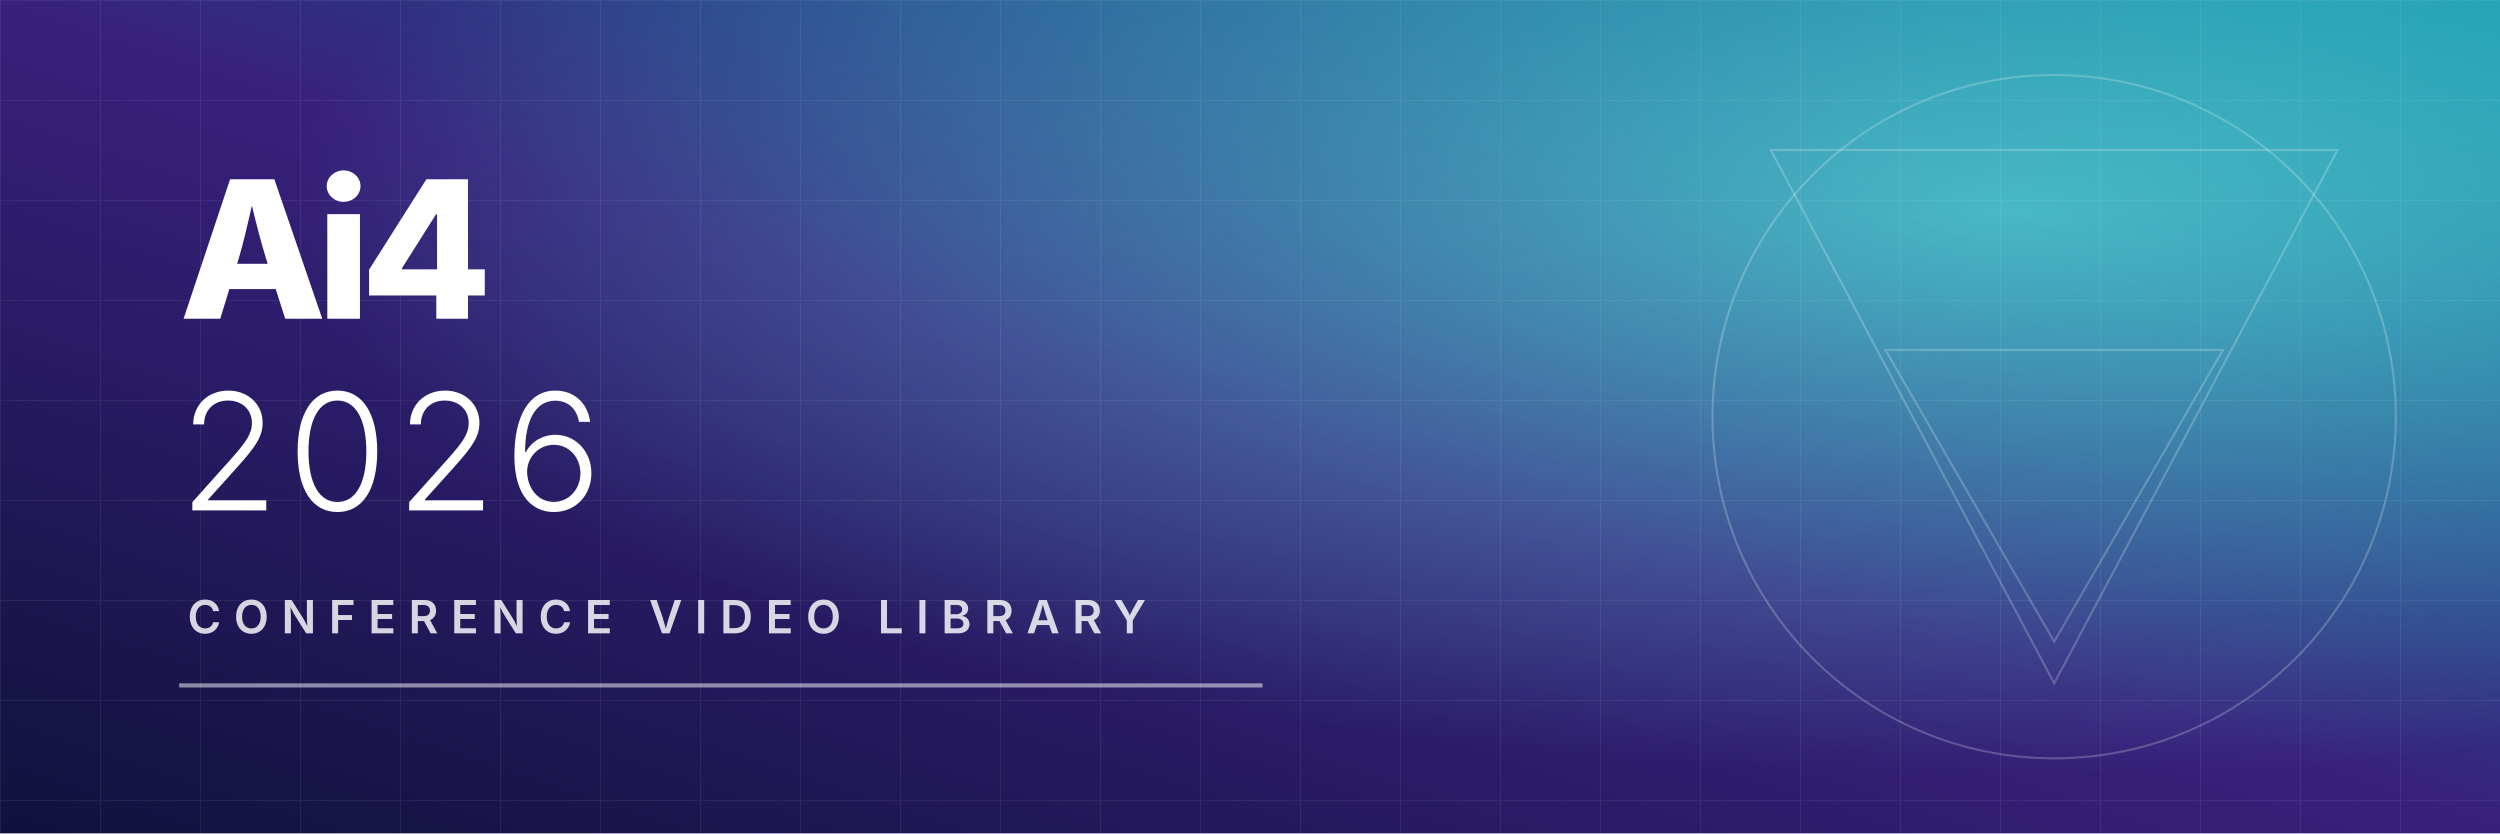
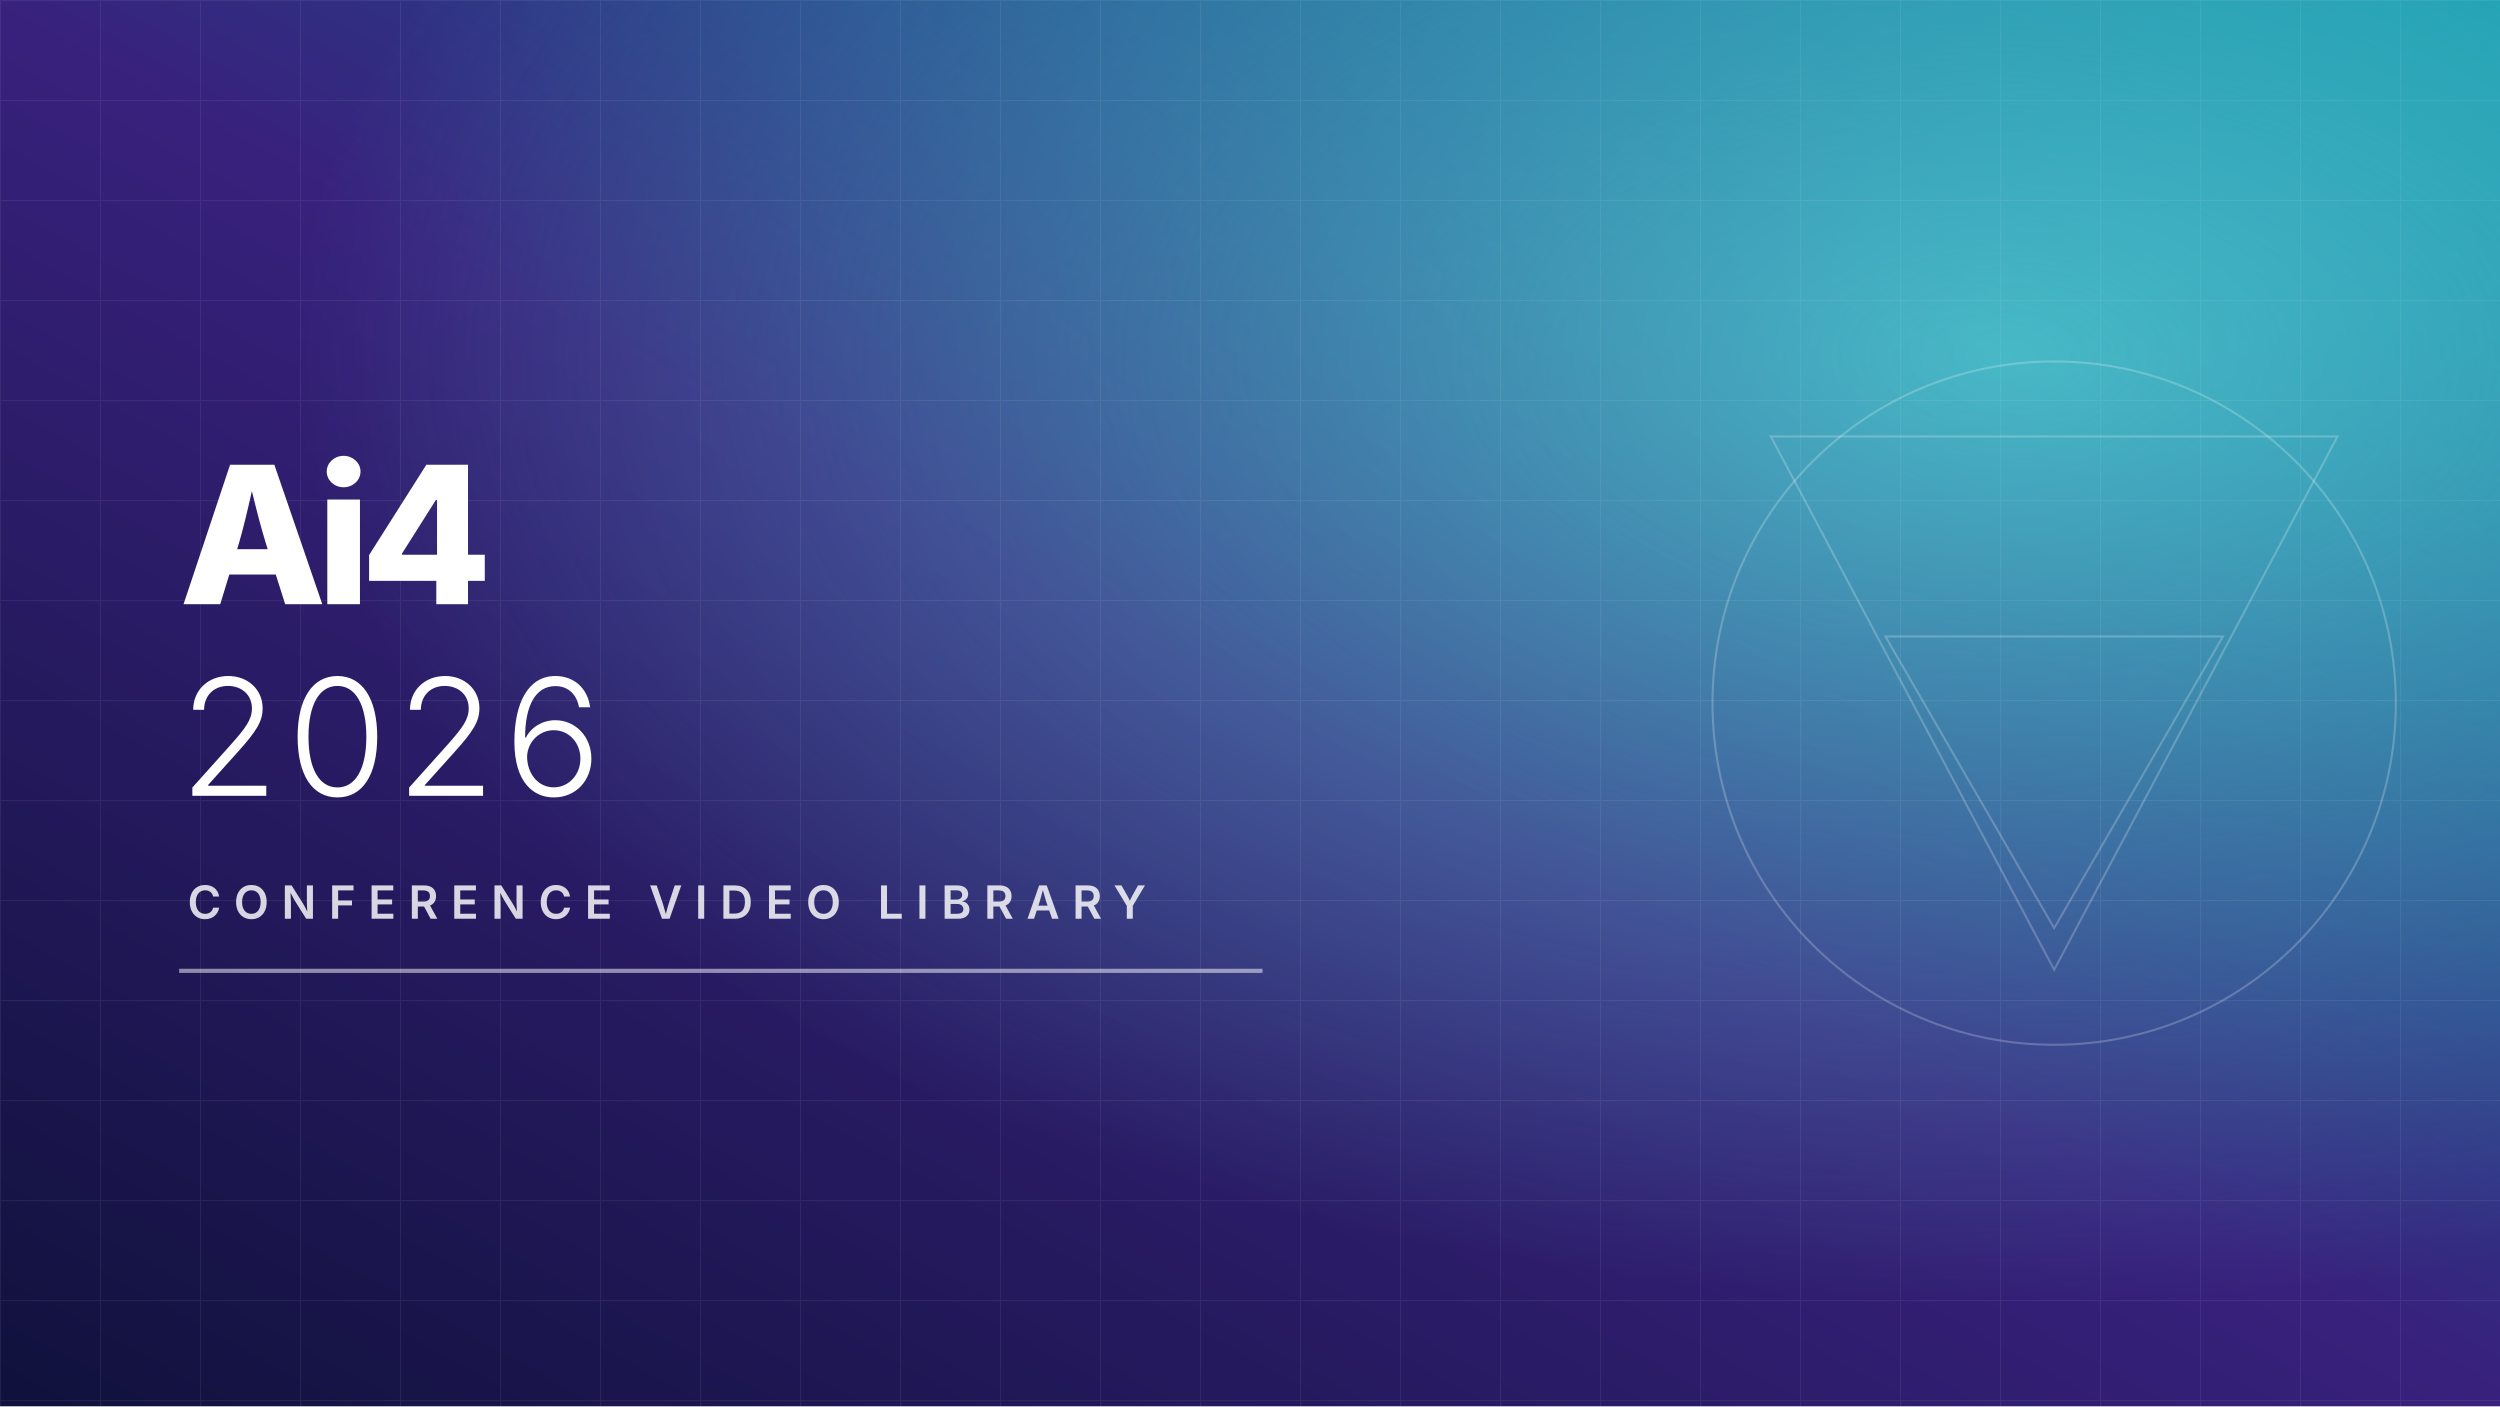
- <svg xmlns="http://www.w3.org/2000/svg" viewBox="0 0 1200 400" role="img" aria-labelledby="title desc">
+ <svg xmlns="http://www.w3.org/2000/svg" viewBox="0 0 1200 675" role="img" aria-labelledby="title desc">
  <defs>
    <linearGradient id="bg" x1="0" y1="1" x2="1" y2="0">
      <stop offset="0" stop-color="#10113c" />
      <stop offset=".5" stop-color="#38217d" />
      <stop offset="1" stop-color="#087c9d" />
    </linearGradient>
    <radialGradient id="glow" cx=".8" cy=".25" r=".68">
      <stop offset="0" stop-color="#62f7e9" stop-opacity=".62" />
      <stop offset="1" stop-color="#62f7e9" stop-opacity="0" />
    </radialGradient>
    <pattern id="grid" width="48" height="48" patternUnits="userSpaceOnUse">
      <path d="M48 0H0v48" fill="none" stroke="#fff" stroke-opacity=".07" />
    </pattern>
  </defs>
-   <rect width="1200" height="400" fill="url(#bg)" />
-   <rect width="1200" height="400" fill="url(#glow)" />
-   <rect width="1200" height="400" fill="url(#grid)" />
+   <rect width="1200" height="675" fill="url(#bg)" />
+   <rect width="1200" height="675" fill="url(#glow)" />
+   <rect width="1200" height="675" fill="url(#grid)" />
  <g fill="none" stroke="#fff" stroke-opacity=".22">
-     <path d="M850 72h272l-136 256z" />
-     <path d="M905 168h162l-81 140z" />
-     <circle cx="986" cy="200" r="164" />
+     <path d="M850 209.5h272l-136 256z" />
+     <path d="M905 305.5h162l-81 140z" />
+     <circle cx="986" cy="337.5" r="164" />
  </g>
  <g fill="#fff" font-family="Inter, Arial, sans-serif">
-     <text x="86" y="153" font-size="92" font-weight="800" letter-spacing="-5">Ai4</text>
-     <text x="86" y="245" font-size="78" font-weight="300" letter-spacing="4">2026</text>
-     <text x="90" y="304" font-size="22" font-weight="600" letter-spacing="6" opacity=".82">CONFERENCE VIDEO LIBRARY</text>
+     <text x="86" y="290" font-size="92" font-weight="800" letter-spacing="-5">Ai4</text>
+     <text x="86" y="382" font-size="78" font-weight="300" letter-spacing="4">2026</text>
+     <text x="90" y="441" font-size="22" font-weight="600" letter-spacing="6" opacity=".82">CONFERENCE VIDEO LIBRARY</text>
  </g>
-   <path d="M86 329h520" stroke="#fff" stroke-width="2" stroke-opacity=".5" />
+   <path d="M86 466h520" stroke="#fff" stroke-width="2" stroke-opacity=".5" />
</svg>
